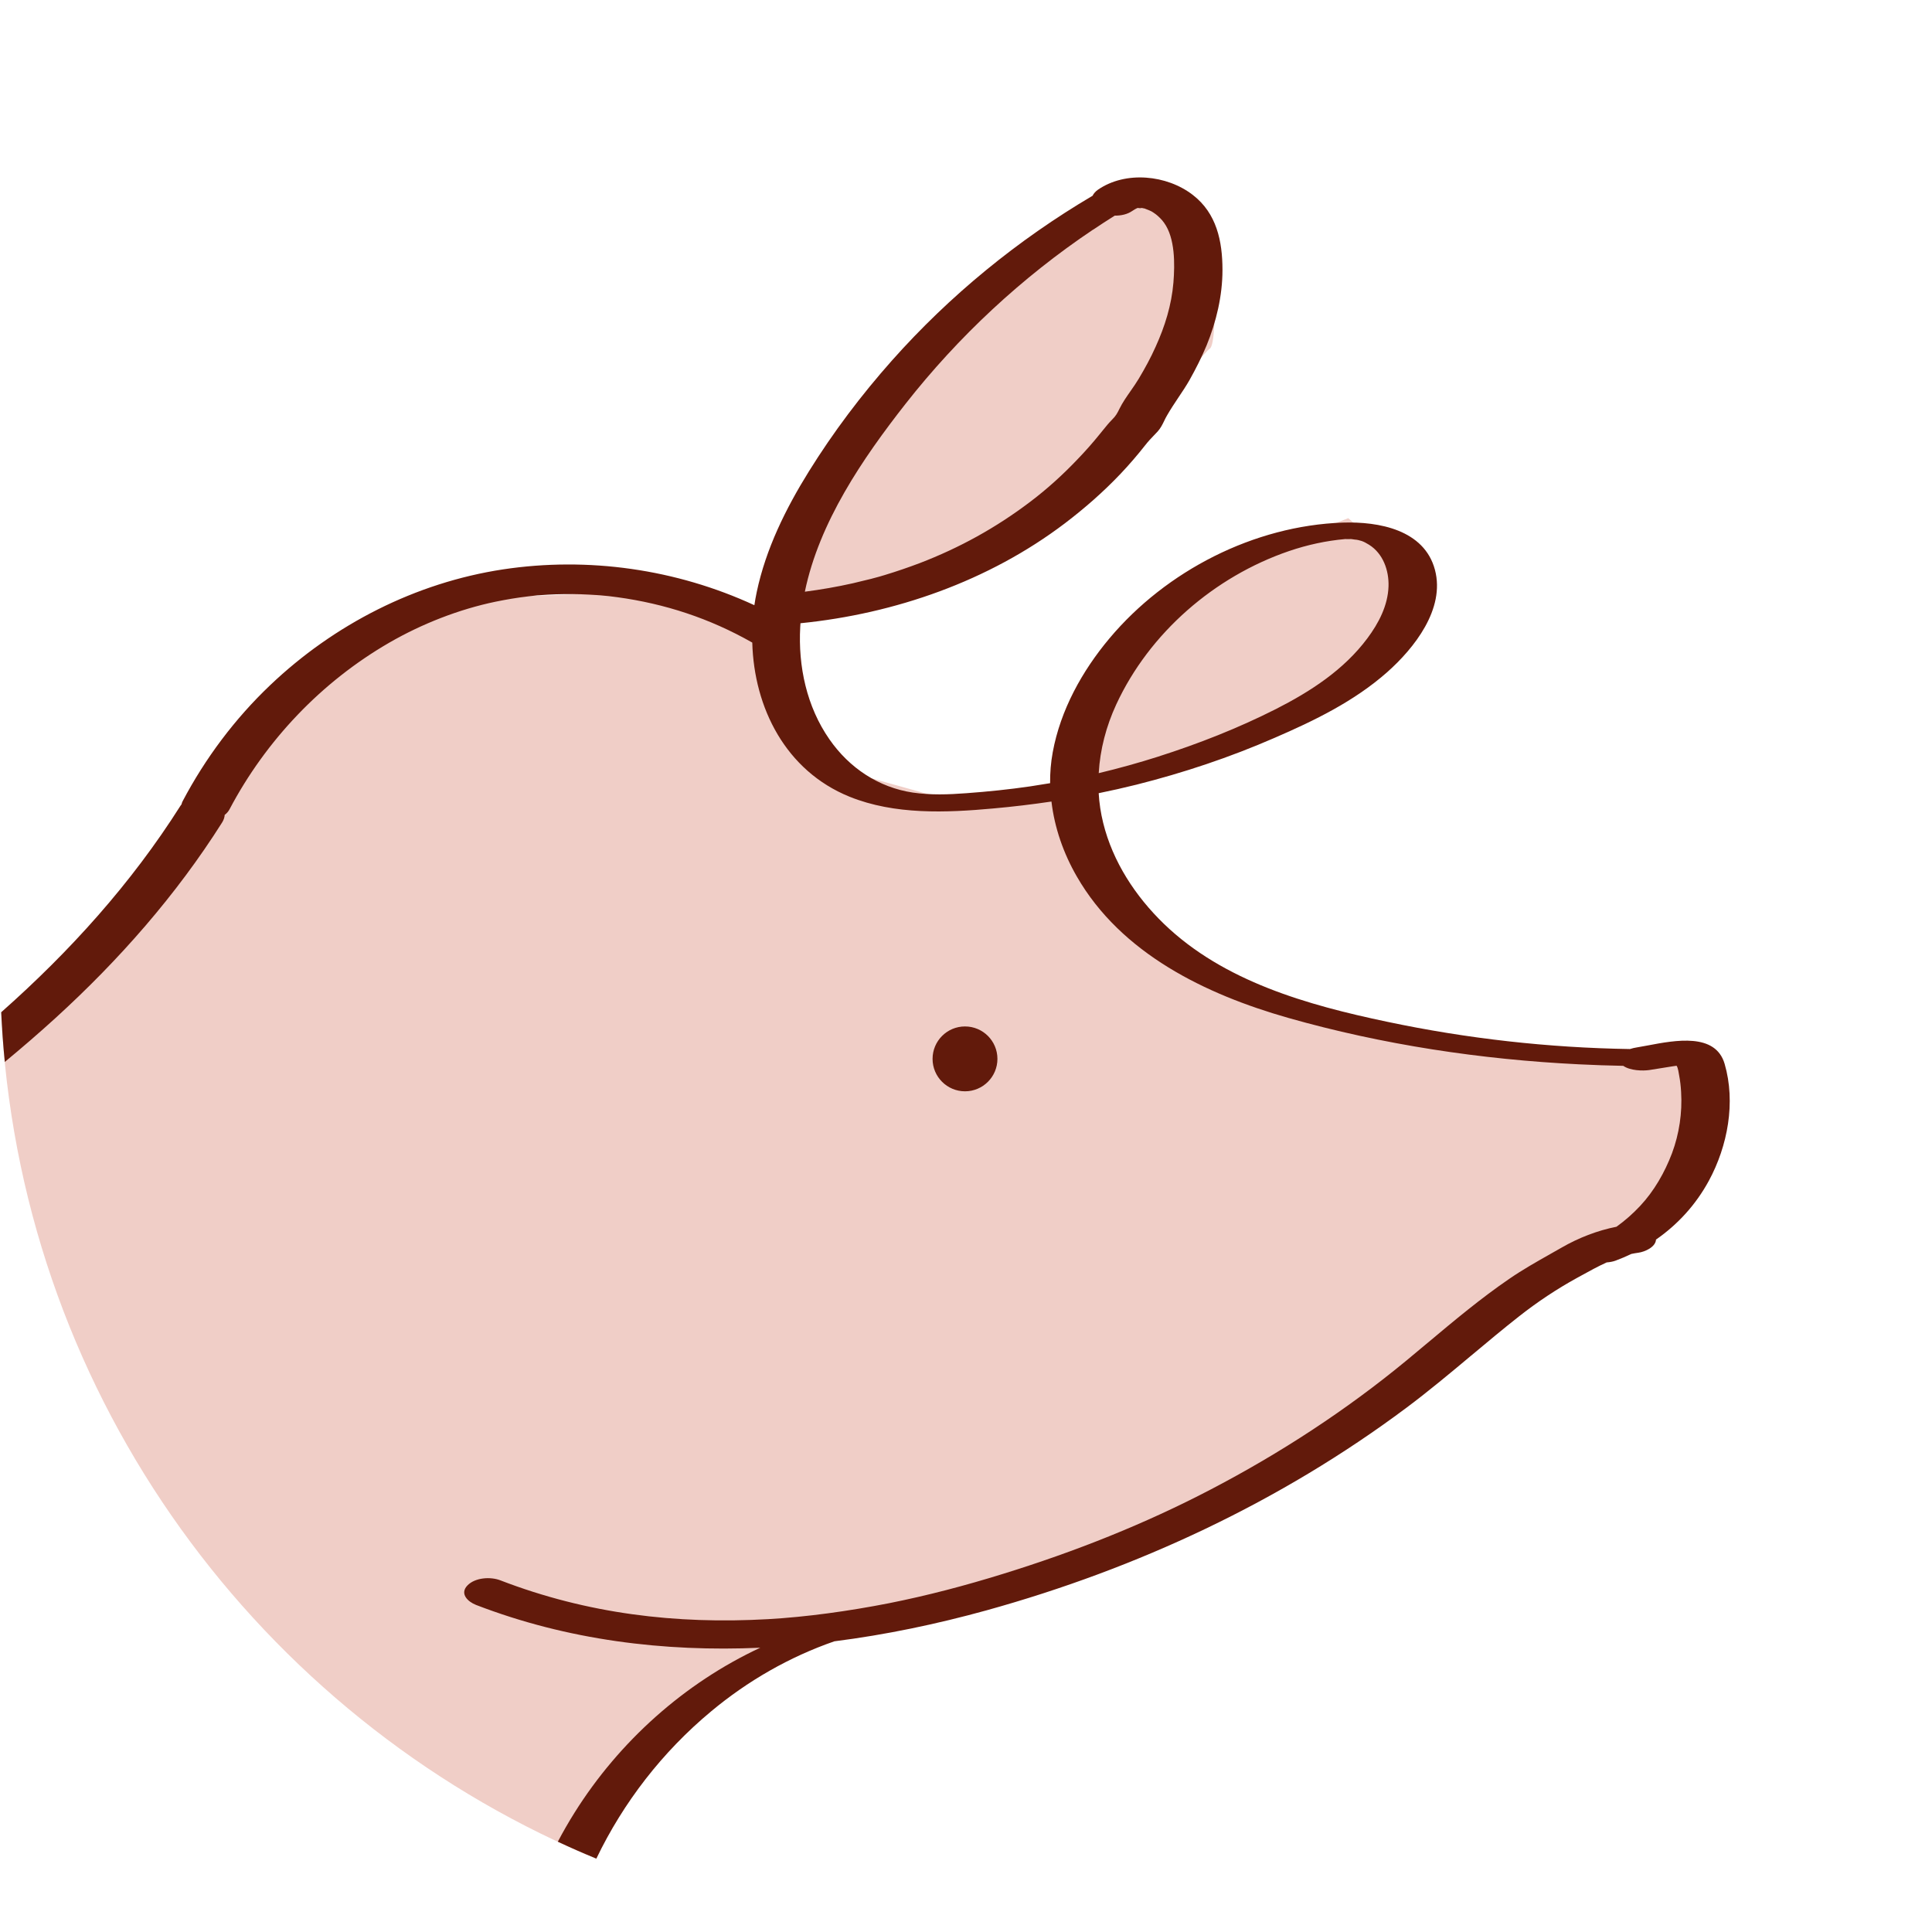
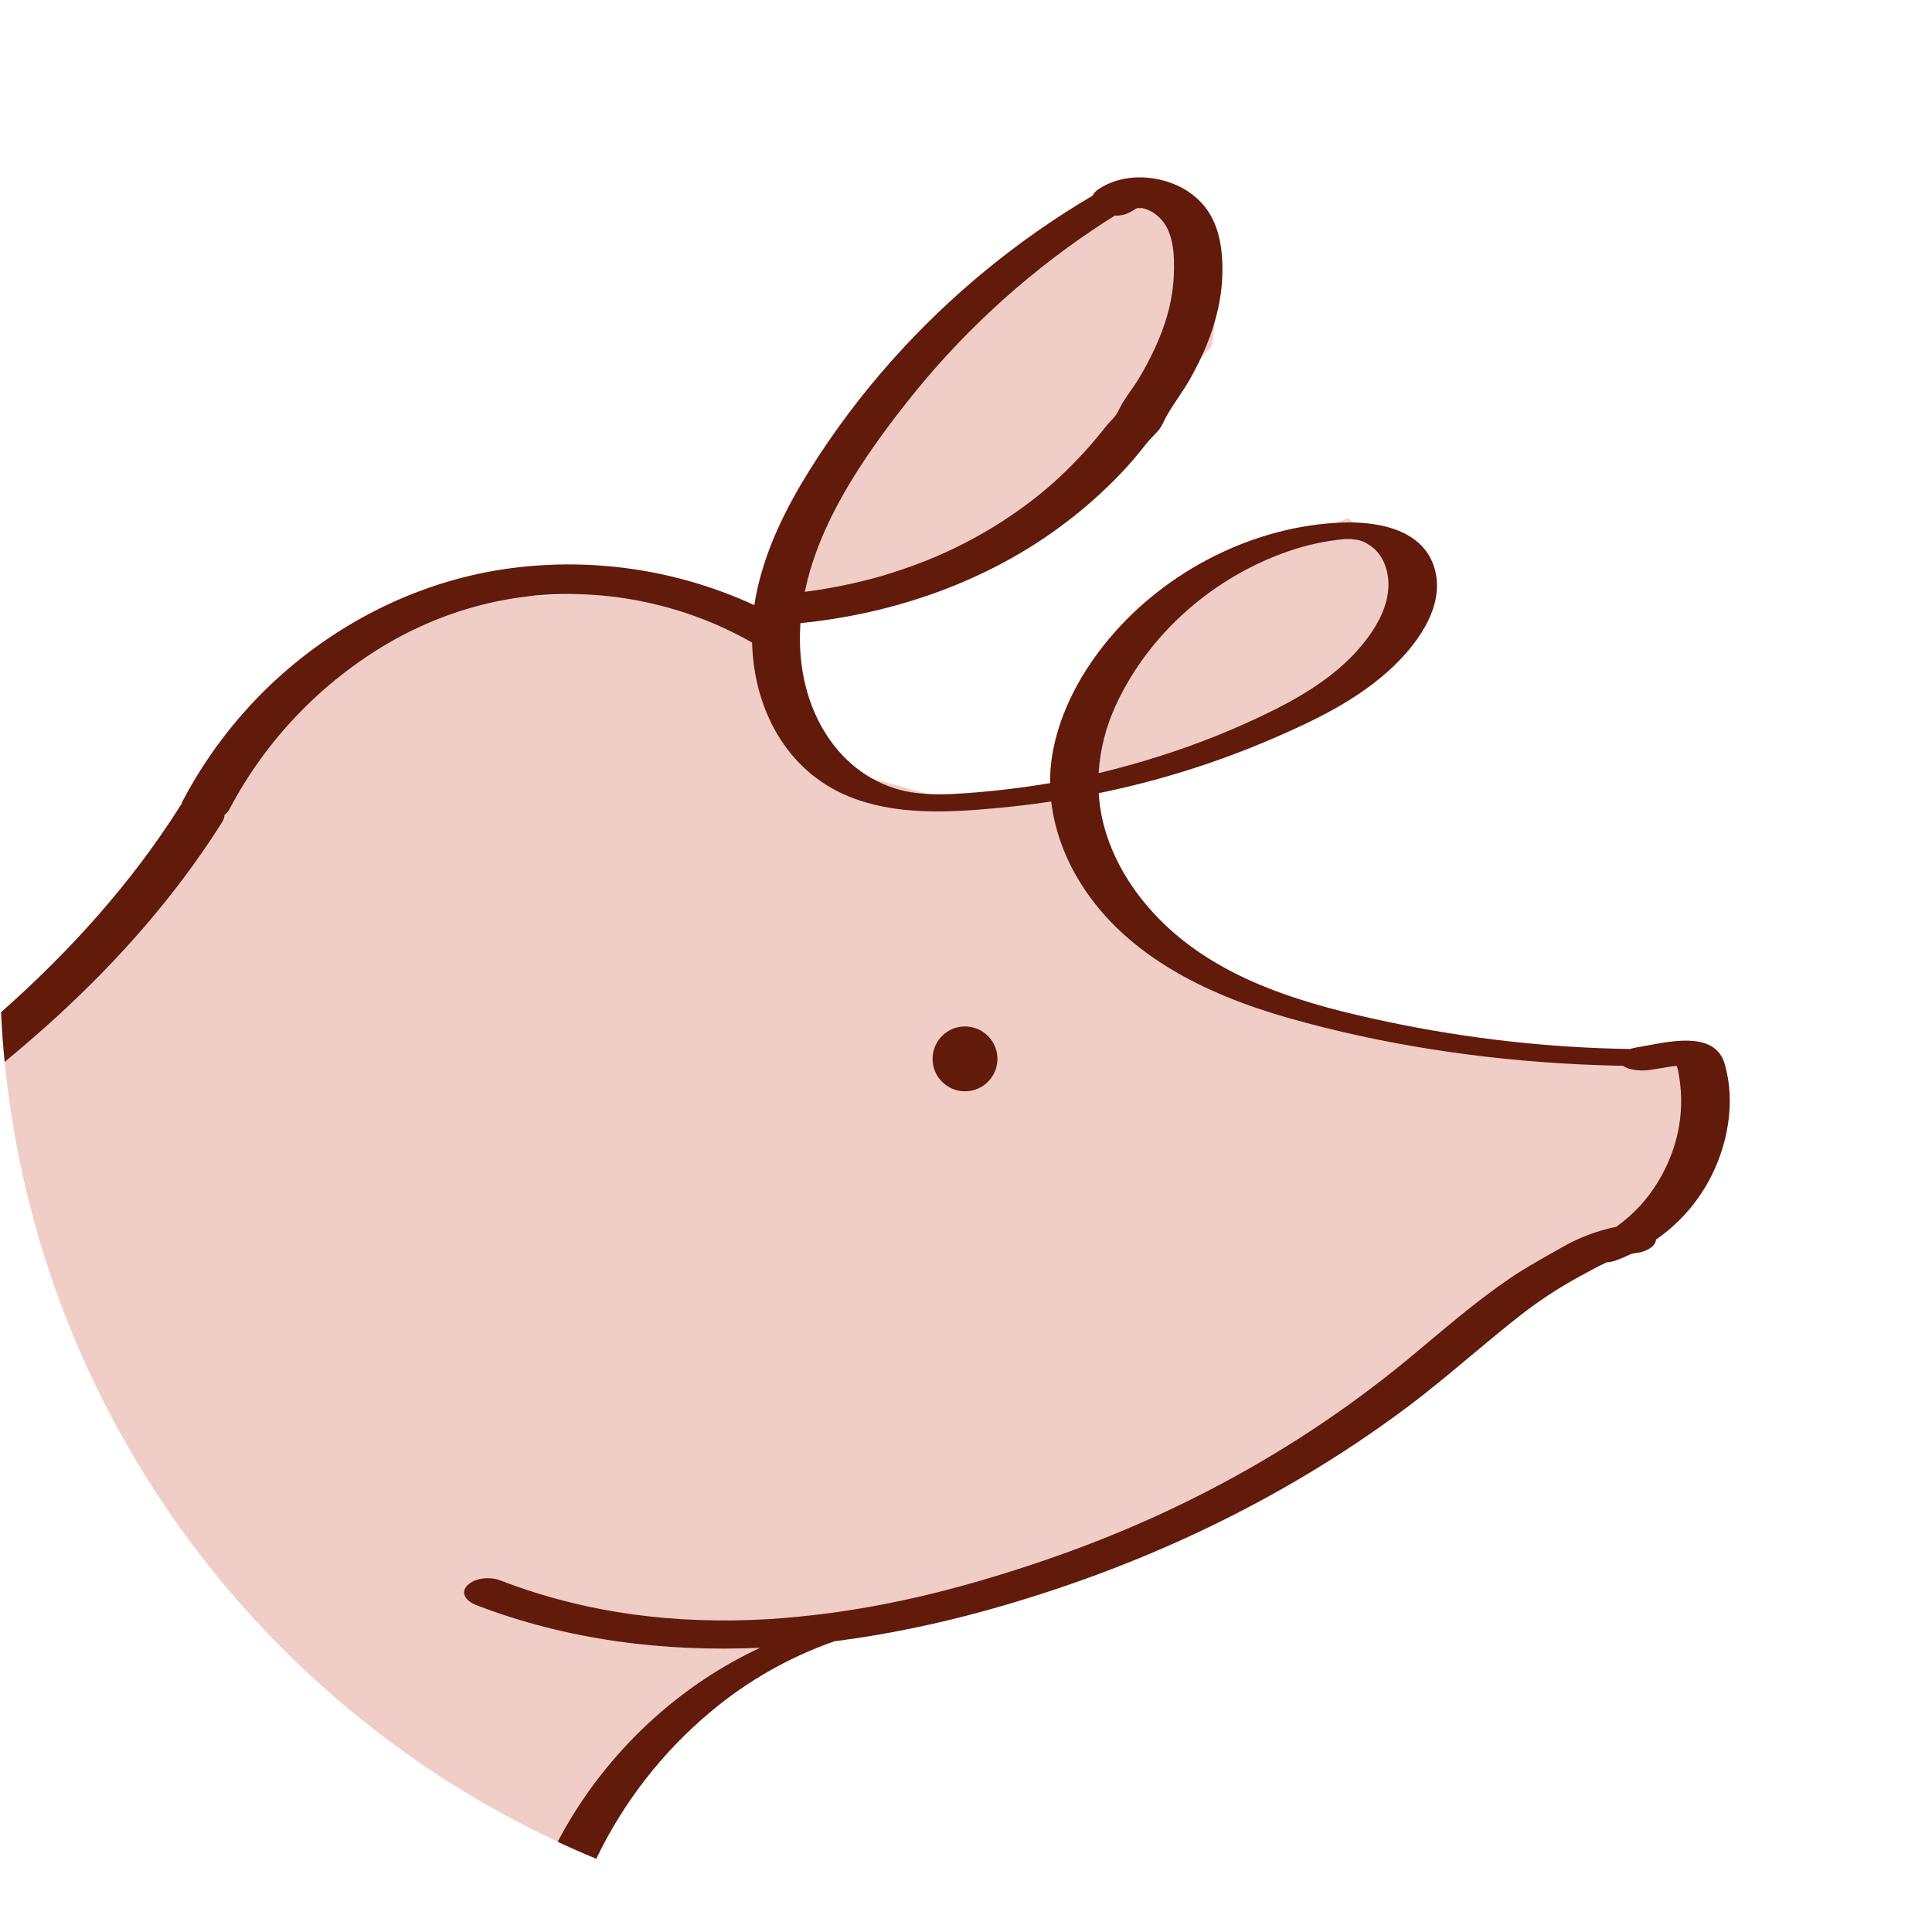
- <svg xmlns="http://www.w3.org/2000/svg" fill="none" height="1024" viewBox="0 0 56 56" width="1024">
-   <path d="m16.985 53.75.221-1.04 4.467-4.288 2.681-1.249 6.952-1.965 6.074-2.681 5.269-3.751 2.681-2.144 2.771-1.518 1.159-2.771-.358-1.786-3.393.179s-5.627-1.07-6.164-1.07c-.537 0-4.288-1.07-4.288-1.07s-2.498-2.502-2.856-2.502c-.354 0-.701-3.124-.701-3.124l1.238-.448 2.413-.895s3.035-1.159 3.482-1.338c.448-.179 1.696-1.518 1.875-1.786.179-.269.448-1.876.448-1.876l-1.876-1.607-3.214 1.249-2.323 1.876-1.607 2.144s-.716 2.055-.806 2.323c-.089.269-1.159.358-1.159.358l-2.592.179s-2.587-.716-3.214-.895c-.622-.179-1.338-1.159-1.517-1.517-.179-.358.269-2.681.269-2.681l1.965-.627 4.821-1.786 2.592-2.055s2.502-3.304 2.771-3.482c.269-.179.09-3.483.09-3.483l-1.607-1.338-2.771 1.607-3.572 2.856s-3.751 5.089-3.841 5.358-1.159 2.771-1.159 2.771-2.587-.895-2.856-.806c-.269.089-5.806.269-5.806.269s-4.463 2.323-4.731 2.413c-.269.09-3.035 3.393-3.214 3.751-.179.358-3.124 4.288-3.482 4.557-.178.134-1.133.955-2.057 1.778.697 10.759 7.472 19.862 16.926 23.912z" fill="#f0cec7" />
+ <svg xmlns="http://www.w3.org/2000/svg" width="1024" height="1024" fill="none" viewBox="0 0 56 56">
+   <path fill="#f0cec7" d="m16.985 53.75.221-1.04 4.467-4.287 2.681-1.25 6.952-1.964 6.074-2.682 5.269-3.75 2.681-2.145 2.77-1.517 1.16-2.771-.358-1.786-3.393.179s-5.626-1.07-6.164-1.07c-.537 0-4.288-1.07-4.288-1.07s-2.498-2.502-2.856-2.502c-.353 0-.701-3.124-.701-3.124l1.238-.448 2.413-.895s3.035-1.16 3.483-1.338c.447-.18 1.696-1.518 1.875-1.786.18-.27.448-1.876.448-1.876L39.08 15.02l-3.214 1.249-2.323 1.875-1.607 2.144s-.716 2.055-.806 2.324c-.089.268-1.159.358-1.159.358l-2.592.179s-2.587-.716-3.214-.896c-.622-.179-1.338-1.159-1.517-1.517-.179-.358.269-2.681.269-2.681l1.965-.627 4.82-1.786 2.592-2.054s2.503-3.304 2.771-3.483c.269-.179.09-3.482.09-3.482l-1.607-1.339-2.771 1.607-3.572 2.856s-3.751 5.09-3.84 5.358-1.16 2.77-1.16 2.77-2.587-.895-2.856-.805c-.269.09-5.806.269-5.806.269s-4.462 2.323-4.73 2.412c-.27.09-3.036 3.393-3.215 3.751-.179.358-3.124 4.289-3.482 4.557-.179.134-1.134.955-2.058 1.779C.757 40.598 7.531 49.7 16.985 53.75z" />
  <g fill="#621a0b">
-     <path clip-rule="evenodd" d="m17.284 53.876c.785-1.634 1.917-3.098 3.329-4.272 1.059-.883 2.27-1.579 3.572-2.03 1.491-.189 2.968-.499 4.409-.897 4.373-1.213 8.523-3.147 12.166-5.868.646-.482 1.265-1 1.883-1.517l.002-.001c.46-.385.92-.77 1.391-1.14.524-.412 1.088-.788 1.674-1.11.039-.021.078-.043.117-.064l.006-.003.001-.001c.243-.134.487-.268.736-.381.096-.007.185-.025.259-.052.156-.058.308-.123.456-.194.067-.014.134-.026.202-.035.193-.026.502-.165.513-.381.63-.437 1.156-1.012 1.532-1.705.546-1.007.783-2.274.457-3.389-.265-.905-1.427-.685-2.228-.533-.118.022-.229.043-.328.059-.048.007-.117.022-.189.045-2.359-.037-4.718-.3-7.044-.792-2.296-.483-4.731-1.164-6.464-2.838-.824-.797-1.482-1.799-1.759-2.923-.071-.286-.114-.574-.131-.863.366-.074.731-.157 1.094-.247 1.37-.345 2.708-.792 4.002-1.356 1.159-.501 2.31-1.061 3.263-1.902.788-.698 1.688-1.835 1.388-2.968-.309-1.164-1.629-1.405-2.672-1.37-2.569.089-5.116 1.392-6.764 3.357-.792.944-1.419 2.077-1.643 3.299-.055.298-.079.598-.076.897-.194.033-.387.064-.582.093-.609.089-1.226.152-1.84.197-.533.04-1.034.058-1.558-.018-.989-.148-1.84-.712-2.417-1.544-.658-.944-.909-2.113-.846-3.254.002-.036.004-.073.007-.11 2.739-.275 5.457-1.223 7.661-2.894.578-.439 1.124-.918 1.62-1.441.255-.269.492-.546.721-.837.079-.101.164-.191.252-.282.032-.034.065-.068.098-.103.087-.096.137-.198.188-.303.027-.056.055-.114.09-.172.1-.174.212-.342.324-.51.11-.164.221-.329.32-.502.183-.327.354-.662.497-1.007.282-.689.461-1.441.461-2.189 0-.837-.17-1.643-.86-2.175-.752-.582-1.947-.703-2.748-.152-.073.051-.126.112-.157.176-2.168 1.278-4.141 2.892-5.814 4.774-.891 1.003-1.701 2.077-2.408 3.214-.671 1.079-1.249 2.247-1.513 3.5-.027.126-.049.252-.068.38-2.263-1.045-4.816-1.411-7.286-1.038-2.534.385-4.897 1.593-6.75 3.357-1.021.971-1.88 2.117-2.538 3.366-.015.029-.025.058-.029.085-.012.014-.023.029-.033.045-1.426 2.254-3.21 4.227-5.196 5.984.023.483.058.963.105 1.44.501-.414.993-.839 1.475-1.278 1.835-1.674 3.491-3.554 4.821-5.658.049-.077.074-.153.078-.225.057-.043.106-.097.141-.164 1.056-2.001 2.668-3.693 4.624-4.825.953-.551 2.028-.971 3.089-1.191.309-.063.618-.116.931-.152.038-.004.075-.009.112-.013.037-.004.074-.009.112-.013.036-.004.076-.009.112-.009.161-.013.327-.022.488-.027.313-.009.627-.009.945.009.076.004.152.009.224.013.018.002.037.003.056.004s.038.002.056.004c.161.013.327.031.488.054 1.379.188 2.677.613 3.908 1.312l.006.003c.051 1.887.964 3.715 2.819 4.468 1.307.528 2.798.466 4.172.34.561-.05 1.122-.117 1.681-.2.089.762.35 1.506.736 2.174 1.285 2.234 3.733 3.415 6.123 4.096 2.74.779 5.595 1.208 8.433 1.347.427.021.855.036 1.283.044.198.141.567.15.758.121.112-.018.225-.036.338-.054l.181-.029c.052-.008.105-.017.157-.025.037-.006.074-.011.111-.016.012.022.023.043.028.06.017.05.026.104.035.159.003.019.006.038.01.056.031.161.049.322.058.488.036.6-.054 1.209-.264 1.773-.21.555-.519 1.097-.927 1.531-.208.222-.435.422-.683.6-.554.109-1.101.323-1.582.6-.109.063-.219.124-.328.186-.406.23-.81.458-1.194.722-.829.567-1.599 1.212-2.37 1.858l-.003.002c-.203.17-.405.339-.609.508-1.746 1.441-3.657 2.686-5.662 3.733-1.925 1.007-3.948 1.808-6.034 2.453-1.097.34-2.184.627-3.308.851-1.164.228-2.386.398-3.505.461-2.663.152-5.242-.157-7.753-1.124-.286-.112-.734-.085-.958.148-.233.242.018.474.251.564 2.644 1.019 5.443 1.365 8.238 1.24-2.203 1.027-4.09 2.719-5.383 4.78-.173.276-.335.557-.485.843.368.172.741.336 1.118.492zm14.399-47.217c.207-.14.417-.276.629-.409.183.003.367-.039.503-.133.063-.04.112-.072.139-.081.009-.003.016-.006.022-.008l.004-.001c.018.008.189.014.069-.005l.011.001c.029.004.06.008.088.016.015.003.024.004.027.004.01.004.021.008.035.014l.018.007c.144.056.153.059.278.15.049.036.175.152.237.246.318.443.313 1.186.269 1.732-.054.649-.246 1.267-.515 1.858-.143.322-.313.631-.492.931-.071.118-.151.233-.231.348-.118.169-.236.338-.324.516-.067.139-.107.21-.219.322-.09.09-.17.189-.249.287-.035.043-.069.086-.105.129-.202.251-.412.488-.636.721-.425.448-.886.868-1.379 1.24-1.003.761-2.059 1.338-3.2 1.777-.331.125-.671.242-1.012.345l-.026.008-.025.007c-.072.022-.141.043-.214.061-.016.004-.032.009-.049.013-.017.004-.034.009-.049.013-.018.006-.057.016-.061.017-.001 0.0.001-0.0.007-.002.005-.001.012-.003.022-.006-.179.045-.358.089-.537.13-.458.103-.922.183-1.389.244.416-2.015 1.675-3.859 2.915-5.441 1.535-1.956 3.375-3.67 5.439-5.054zm1.885 15.273c-.567.18-1.141.34-1.721.478.039-.685.216-1.359.508-1.991.962-2.077 2.847-3.706 5.005-4.445.537-.183 1.079-.3 1.629-.349l.01-.001c.002 0.0.005.001.008.001.03.003.064.002.097.001.016-.001.032-.001.046-.001h.008.007c.008.001.018.003.03.004.018.004.206.031.063.004.175.031.246.045.425.157.407.255.578.743.564 1.204-.018.559-.286 1.07-.613 1.508-.68.913-1.647 1.54-2.65 2.05-1.097.555-2.247 1.007-3.415 1.379z" fill-rule="evenodd" />
-     <path d="m27.971 31.632c.519 0 .94-.421.94-.94 0-.519-.421-.94-.94-.94-.519 0-.94.421-.94.94 0 .519.421.94.94.94z" />
+     <path fill-rule="evenodd" d="M17.284 53.876a12.736 12.736 0 0 1 3.329-4.272 11.447 11.447 0 0 1 3.572-2.03c1.49-.19 2.968-.499 4.409-.897 4.373-1.213 8.522-3.147 12.166-5.869.646-.482 1.265-1 1.883-1.517l.002-.001c.46-.385.92-.77 1.392-1.14a12.332 12.332 0 0 1 1.674-1.11l.116-.065.007-.003h.001c.243-.134.487-.268.736-.382a.965.965 0 0 0 .259-.052c.156-.058.308-.123.456-.194a2.3 2.3 0 0 1 .202-.034c.193-.027.502-.166.513-.381a4.934 4.934 0 0 0 1.532-1.705c.546-1.007.784-2.274.457-3.389-.265-.904-1.427-.685-2.228-.533-.119.022-.23.043-.328.059a1.308 1.308 0 0 0-.19.045 36.854 36.854 0 0 1-7.044-.793c-2.296-.483-4.73-1.164-6.463-2.838-.824-.796-1.482-1.8-1.76-2.923a4.804 4.804 0 0 1-.13-.862 25.665 25.665 0 0 0 5.095-1.604c1.16-.501 2.31-1.06 3.263-1.902.788-.699 1.687-1.836 1.388-2.968-.31-1.164-1.63-1.406-2.673-1.37-2.57.09-5.116 1.392-6.763 3.357-.793.945-1.42 2.077-1.643 3.3-.055.297-.08.597-.077.896a25.358 25.358 0 0 1-2.421.29c-.533.04-1.034.058-1.558-.018-.989-.148-1.84-.712-2.417-1.545-.658-.944-.908-2.112-.846-3.254l.007-.11c2.74-.274 5.458-1.222 7.661-2.894a13.405 13.405 0 0 0 1.62-1.44c.256-.27.493-.547.721-.838.079-.101.164-.19.252-.282l.097-.103c.088-.096.137-.198.188-.303a2.23 2.23 0 0 1 .09-.171c.1-.175.211-.342.324-.51.11-.164.22-.33.32-.502a9.5 9.5 0 0 0 .497-1.007c.282-.69.461-1.441.461-2.189 0-.837-.17-1.643-.86-2.175-.751-.582-1.946-.703-2.748-.153a.458.458 0 0 0-.156.177 24.303 24.303 0 0 0-5.815 4.774 23.688 23.688 0 0 0-2.408 3.214c-.671 1.079-1.249 2.247-1.513 3.5a6.24 6.24 0 0 0-.068.38 12.86 12.86 0 0 0-7.286-1.038c-2.534.385-4.897 1.594-6.75 3.358a13.06 13.06 0 0 0-2.539 3.366.274.274 0 0 0-.03.085.391.391 0 0 0-.032.044C3.802 25.61 2.018 27.582.03 29.34c.023.483.058.963.105 1.44.502-.414.994-.84 1.475-1.278 1.835-1.674 3.491-3.554 4.82-5.658a.479.479 0 0 0 .079-.225.495.495 0 0 0 .141-.164 12.14 12.14 0 0 1 4.624-4.825 10.57 10.57 0 0 1 3.089-1.191c.309-.063.617-.117.93-.152l.113-.014.112-.013a8.864 8.864 0 0 1 .6-.036 11.078 11.078 0 0 1 1.768.085c1.378.188 2.676.613 3.907 1.312l.006.003c.05 1.886.964 3.715 2.819 4.468 1.307.529 2.797.466 4.172.34.561-.05 1.122-.116 1.68-.2.09.763.35 1.506.737 2.175 1.284 2.233 3.733 3.415 6.123 4.095 2.74.78 5.596 1.209 8.433 1.348.427.02.856.035 1.284.044.197.14.567.15.758.121l.338-.053.18-.03c.053-.007.105-.016.158-.024l.11-.016a.302.302 0 0 1 .028.06c.017.05.026.105.035.16l.01.055a4.35 4.35 0 0 1-.206 2.26 4.67 4.67 0 0 1-.926 1.532 4.66 4.66 0 0 1-.683.6 5.243 5.243 0 0 0-1.582.6l-.328.186c-.406.23-.81.458-1.194.722-.83.567-1.6 1.212-2.37 1.858l-.003.002c-.202.17-.405.34-.608.508a32.598 32.598 0 0 1-5.663 3.733c-1.925 1.007-3.948 1.809-6.034 2.453-1.097.34-2.184.627-3.308.85a26.335 26.335 0 0 1-3.505.462c-2.663.152-5.241-.157-7.753-1.124-.286-.112-.734-.085-.957.148-.233.242.017.474.25.564 2.645 1.019 5.444 1.365 8.239 1.24-2.203 1.027-4.09 2.72-5.383 4.78-.173.276-.335.557-.485.844.368.172.74.336 1.118.492zM31.681 6.659c.208-.14.417-.276.63-.409a.878.878 0 0 0 .503-.132.899.899 0 0 1 .16-.09h.004c.017.008.188.014.068-.004l.01.001c.03.004.061.008.089.016a.157.157 0 0 0 .027.005l.036.013.017.007c.144.056.153.06.278.15.05.036.175.152.237.246.318.443.314 1.186.269 1.733-.054.649-.246 1.266-.515 1.857a8.806 8.806 0 0 1-.492.931 5.842 5.842 0 0 1-.232.348c-.117.169-.235.338-.323.516a.98.98 0 0 1-.22.322c-.09.09-.17.19-.248.288l-.105.129c-.202.25-.412.488-.636.72a11.18 11.18 0 0 1-1.379 1.24 12.86 12.86 0 0 1-3.2 1.777 15.76 15.76 0 0 1-1.012.345l-.025.008-.025.007a4.006 4.006 0 0 1-.214.061 2.104 2.104 0 0 1-.05.013l-.048.014a1.018 1.018 0 0 1-.032.009c-.179.045-.358.09-.537.13a15.13 15.13 0 0 1-1.388.244c.415-2.015 1.675-3.86 2.915-5.441a23.723 23.723 0 0 1 5.438-5.054zm1.885 15.273c-.567.18-1.142.34-1.722.478a5.49 5.49 0 0 1 .509-1.99c.962-2.078 2.847-3.707 5.004-4.446a6.93 6.93 0 0 1 1.63-.349l.01-.001a.13.13 0 0 0 .007.001c.03.003.065.002.098.001l.046-.001h.015l.03.005c.017.004.205.03.062.004a.935.935 0 0 1 .425.157c.408.255.578.743.564 1.204-.018.56-.286 1.07-.613 1.508-.68.913-1.647 1.54-2.65 2.05a22.995 22.995 0 0 1-3.415 1.379z" clip-rule="evenodd" />
+     <path d="M27.971 31.632a.94.94 0 1 0 0-1.88.94.94 0 0 0 0 1.88z" />
  </g>
</svg>
